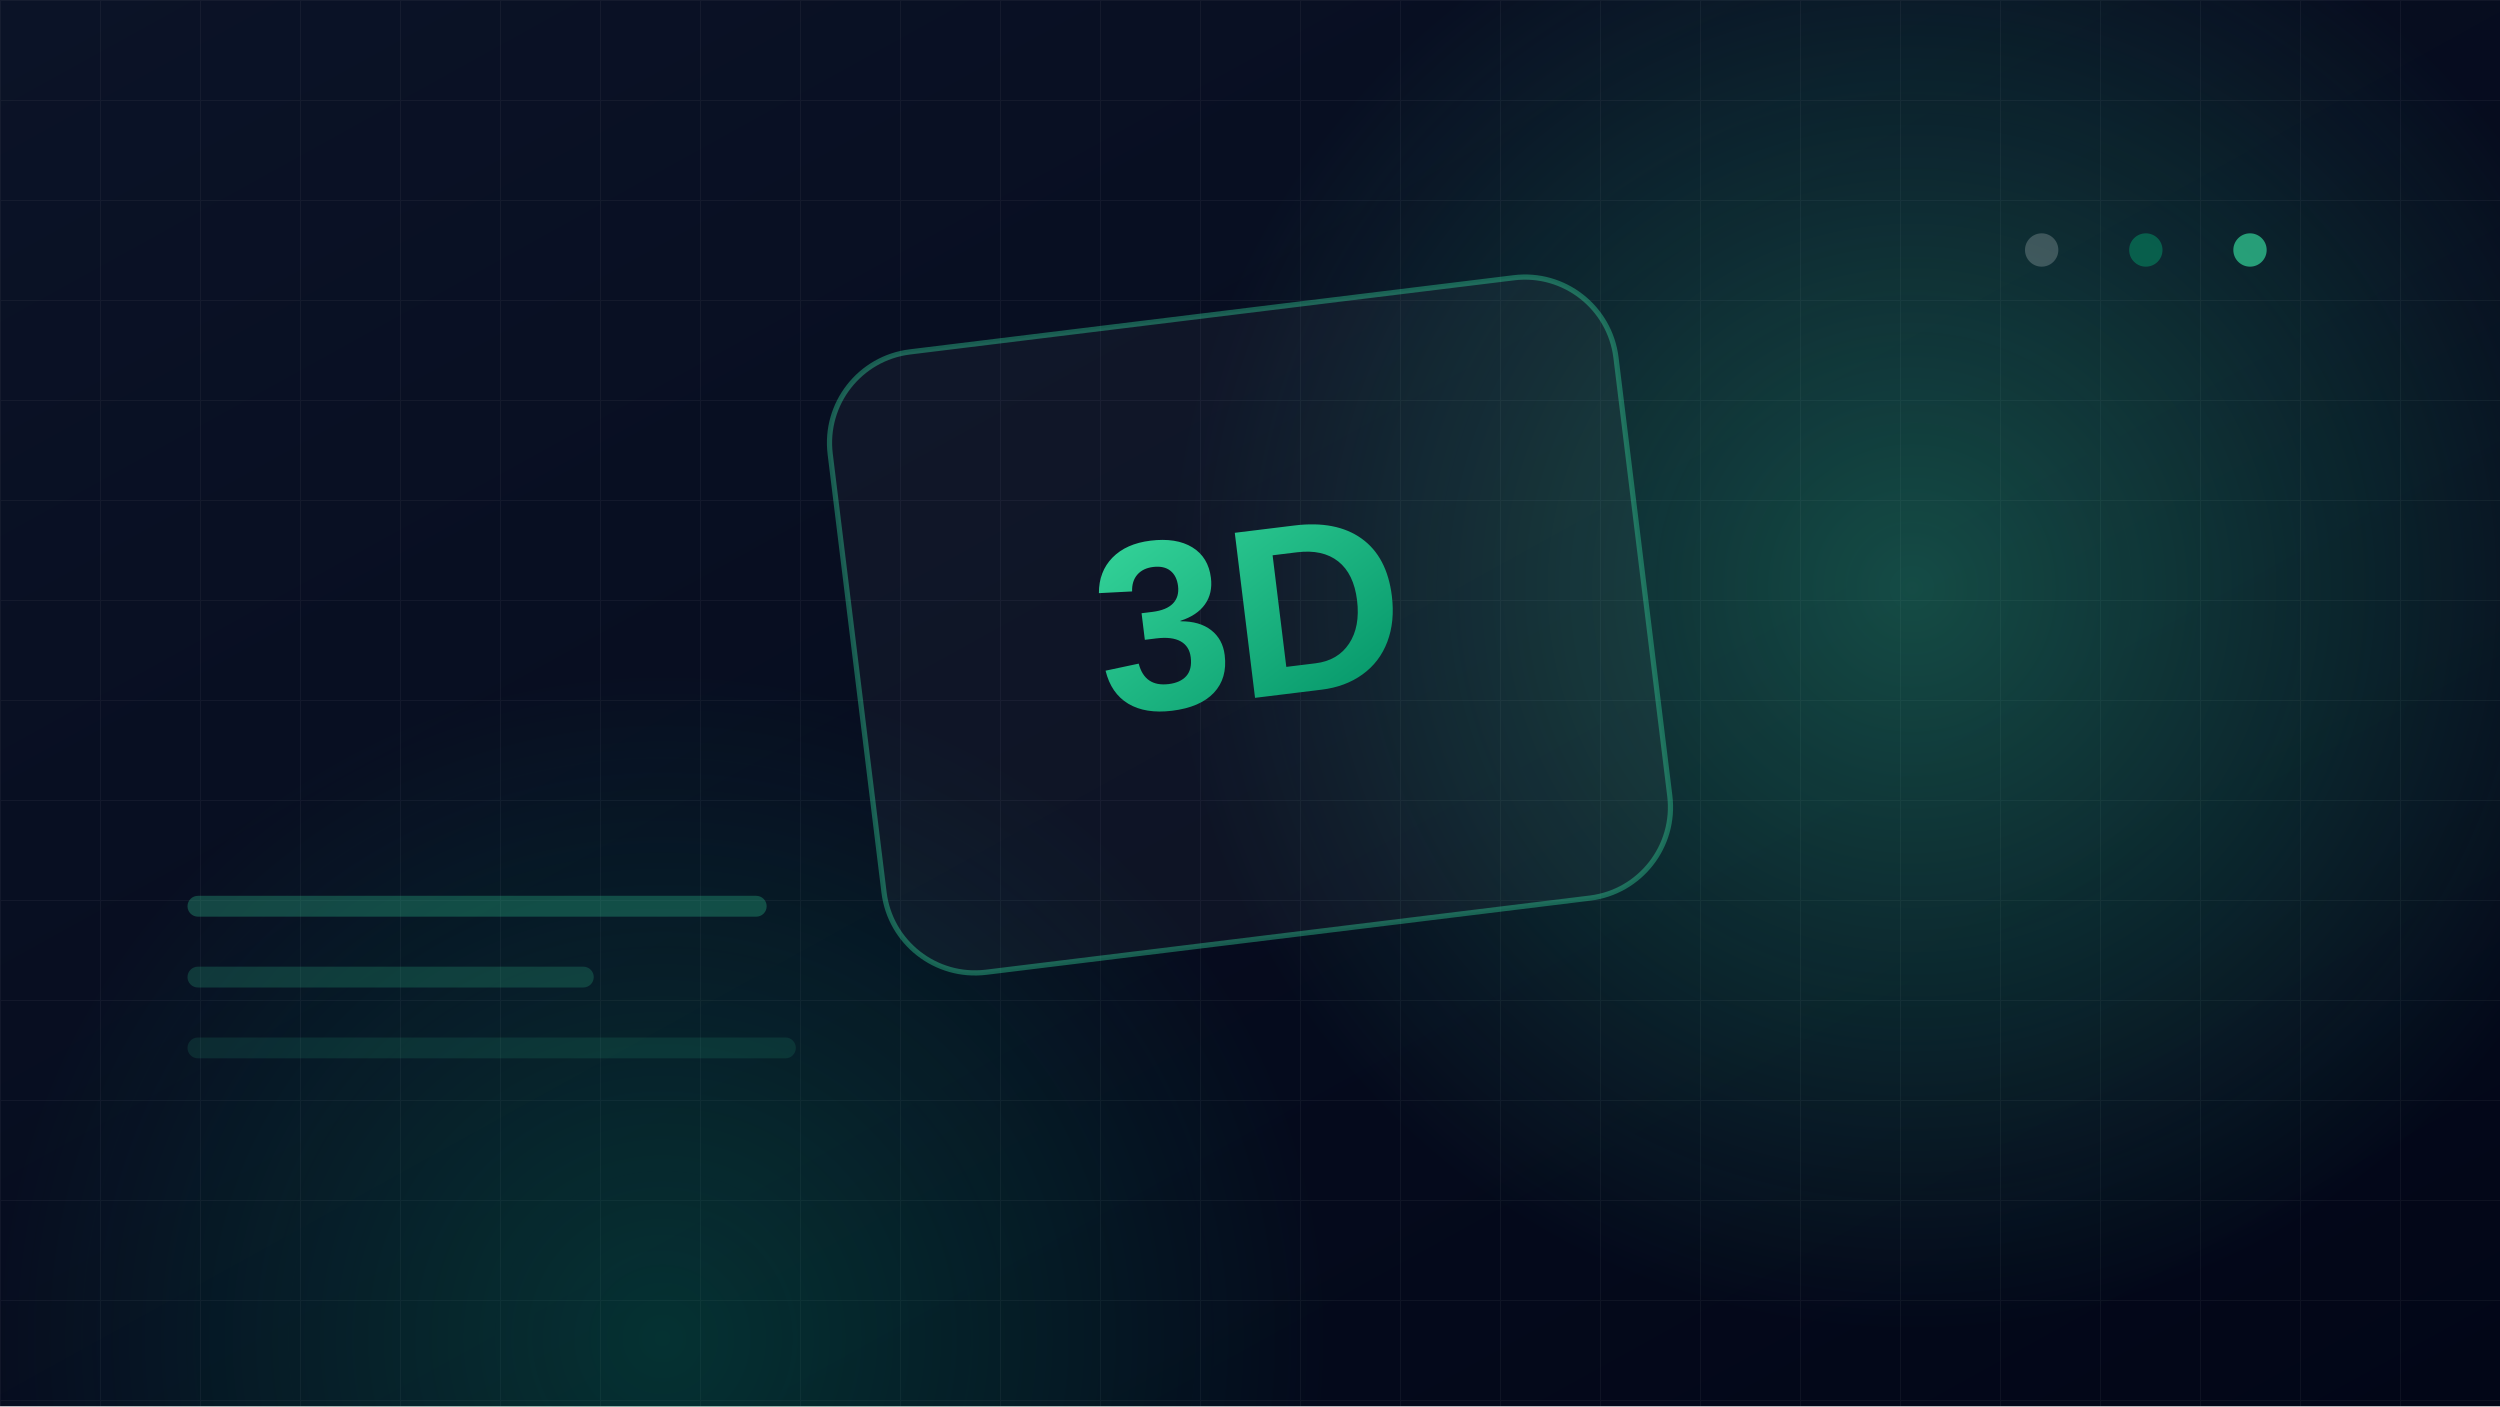
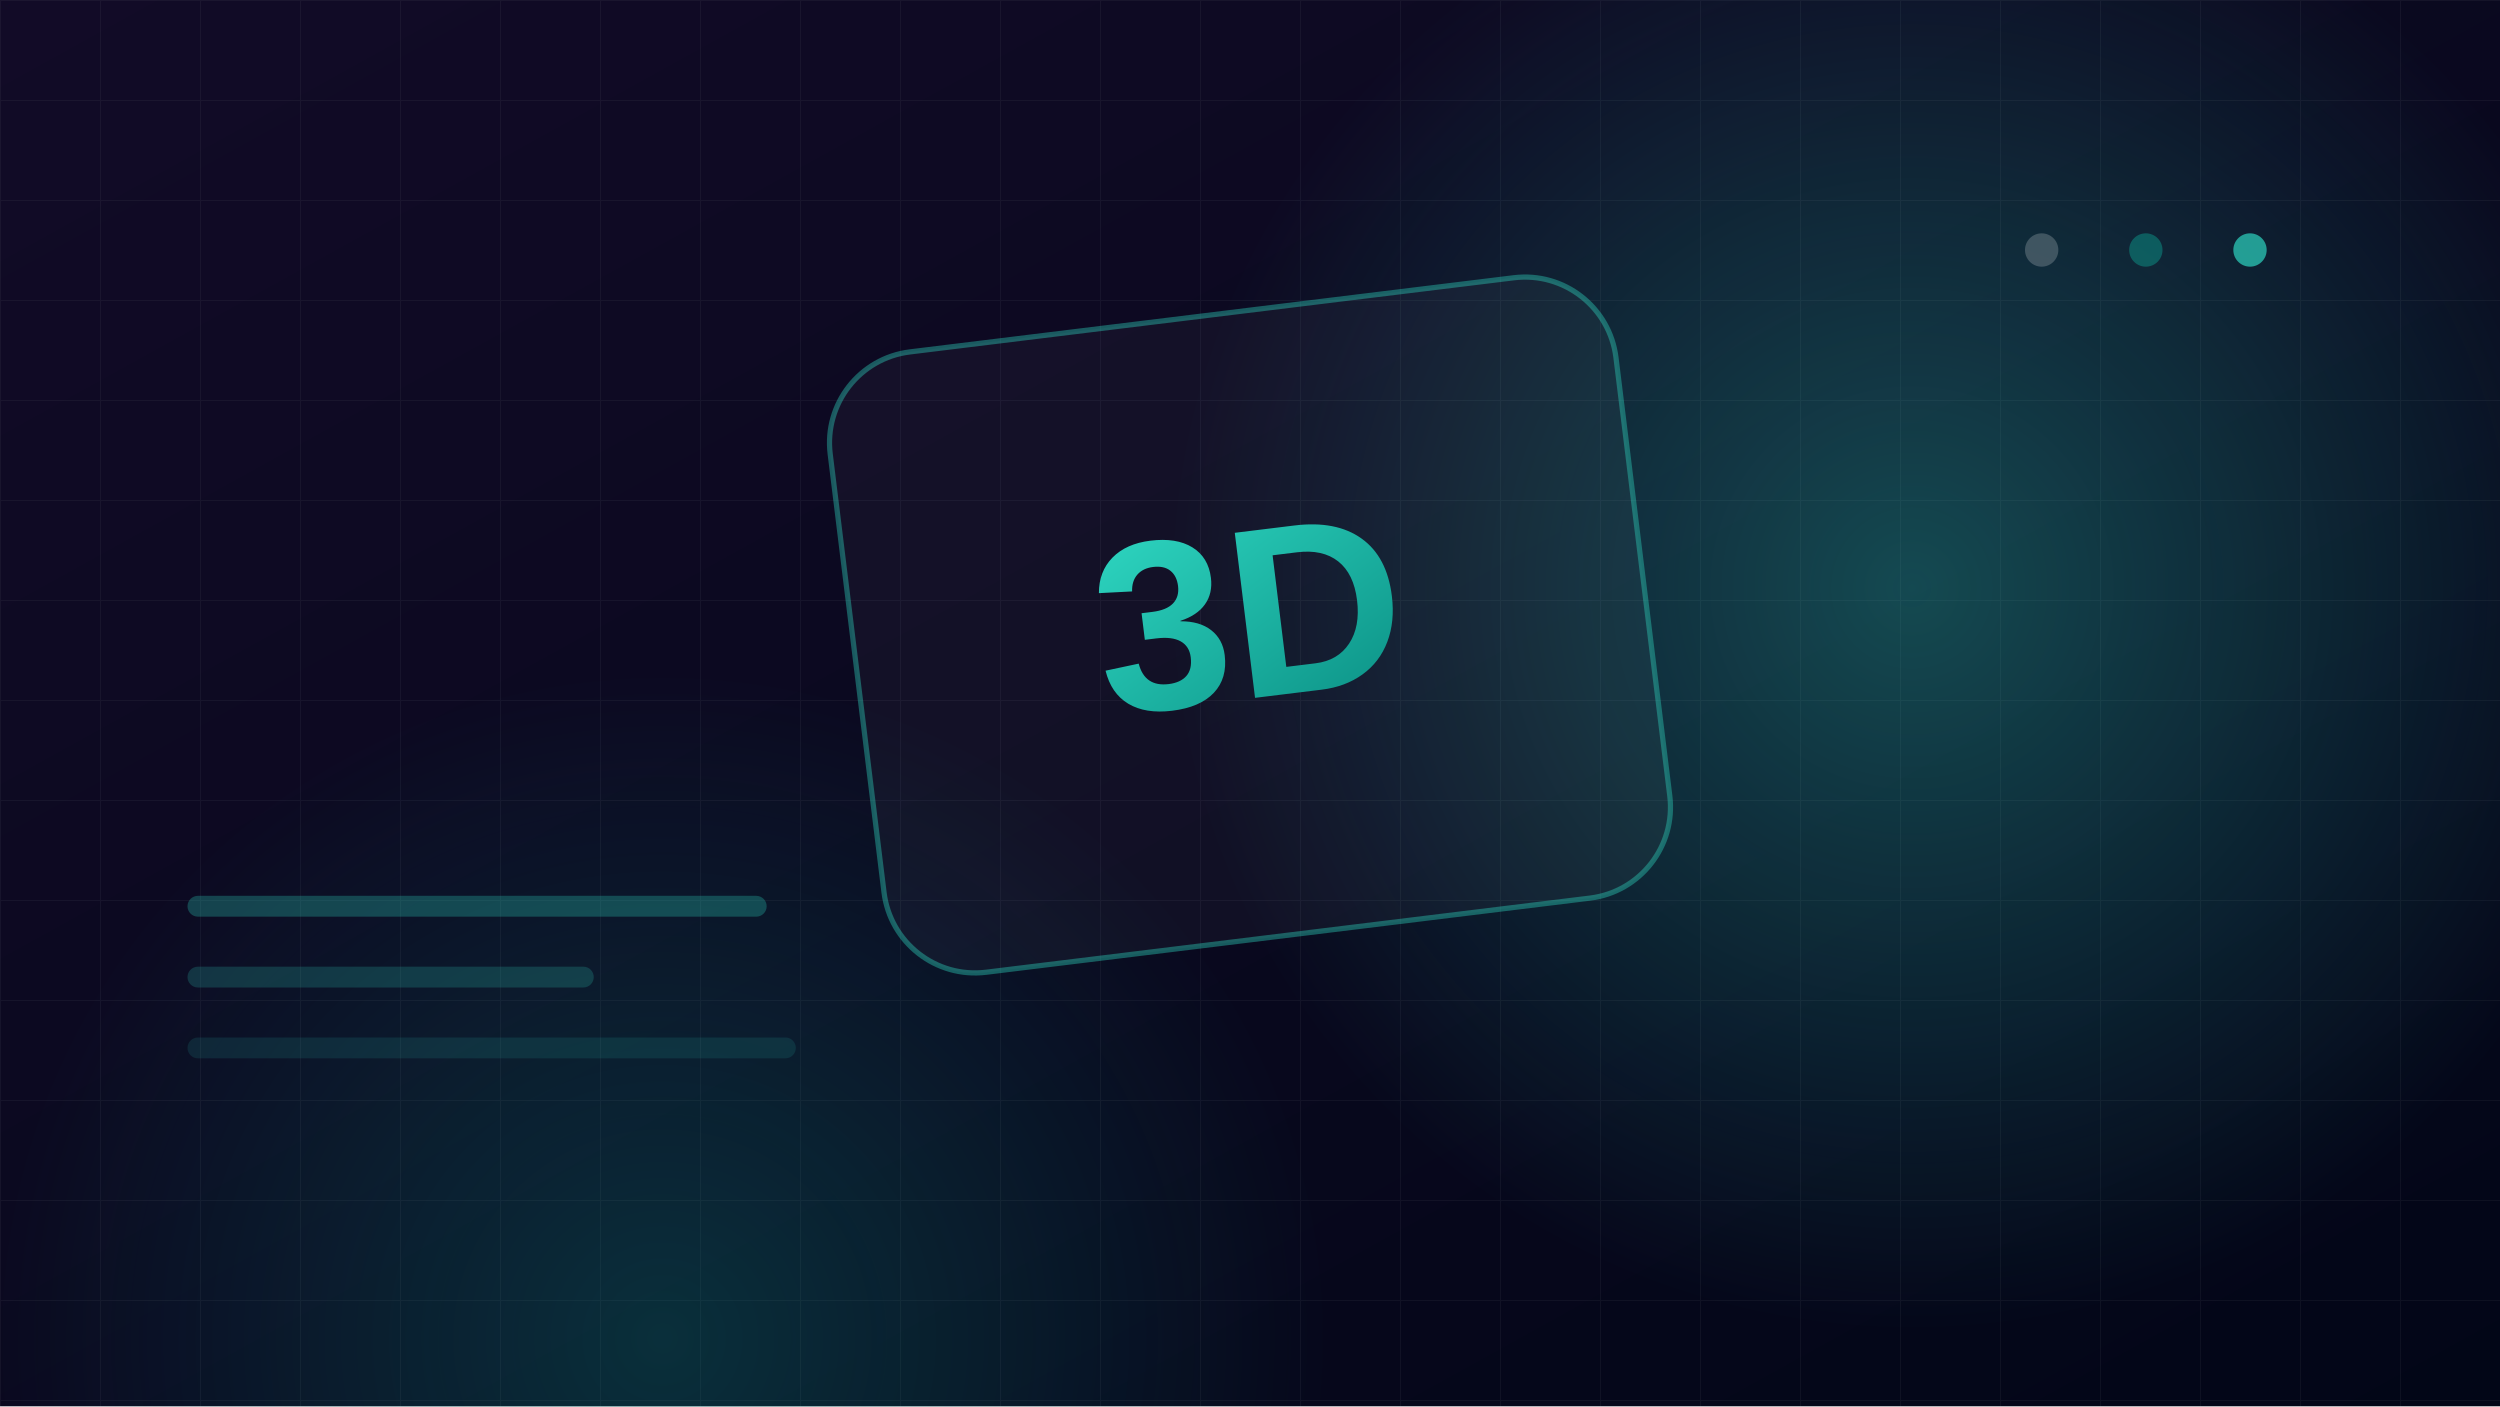
<svg xmlns="http://www.w3.org/2000/svg" width="1200" height="675" viewBox="0 0 1200 675">
  <defs>
    <linearGradient id="bg" x1="0" y1="0" x2="1" y2="1">
-       <stop offset="0" stop-color="#0b1327" />
+       <stop offset="0" stop-color="#120b27" />
      <stop offset="1" stop-color="#020617" />
    </linearGradient>
    <radialGradient id="glow1" cx="0.5" cy="0.5" r="0.5">
-       <stop offset="0" stop-color="#34d399" stop-opacity="0.32" />
-       <stop offset="1" stop-color="#34d399" stop-opacity="0" />
+       <stop offset="0" stop-color="#2dd4bf" stop-opacity="0.32" />
+       <stop offset="1" stop-color="#2dd4bf" stop-opacity="0" />
    </radialGradient>
    <radialGradient id="glow2" cx="0.5" cy="0.5" r="0.5">
-       <stop offset="0" stop-color="#059669" stop-opacity="0.28" />
-       <stop offset="1" stop-color="#059669" stop-opacity="0" />
+       <stop offset="0" stop-color="#0d9488" stop-opacity="0.28" />
+       <stop offset="1" stop-color="#0d9488" stop-opacity="0" />
    </radialGradient>
    <linearGradient id="mono" x1="0" y1="0" x2="1" y2="1">
-       <stop offset="0" stop-color="#34d399" />
-       <stop offset="1" stop-color="#059669" />
+       <stop offset="0" stop-color="#2dd4bf" />
+       <stop offset="1" stop-color="#0d9488" />
    </linearGradient>
    <pattern id="grid" width="48" height="48" patternUnits="userSpaceOnUse">
      <path d="M 48 0 L 0 0 0 48" fill="none" stroke="#ffffff" stroke-opacity="0.045" stroke-width="1" />
    </pattern>
  </defs>
  <rect width="1200" height="675" fill="url(#bg)" />
  <rect width="1200" height="675" fill="url(#grid)" />
  <circle cx="918" cy="282" r="360" fill="url(#glow1)" />
  <circle cx="318" cy="642" r="320" fill="url(#glow2)" />
  <g transform="rotate(-7 600 300)">
-     <rect x="410" y="150" width="380" height="300" rx="44" fill="#ffffff" fill-opacity="0.035" stroke="#34d399" stroke-opacity="0.4" stroke-width="2.5" />
+     <rect x="410" y="150" width="380" height="300" rx="44" fill="#ffffff" fill-opacity="0.035" stroke="#2dd4bf" stroke-opacity="0.4" stroke-width="2.5" />
    <text x="600" y="335" text-anchor="middle" font-family="'Segoe UI',Arial,sans-serif" font-size="116" font-weight="900" fill="url(#mono)">3D</text>
  </g>
-   <rect x="90" y="430" width="278" height="10" rx="5" fill="#34d399" fill-opacity="0.28" />
-   <rect x="90" y="464" width="195" height="10" rx="5" fill="#34d399" fill-opacity="0.2" />
-   <rect x="90" y="498" width="292" height="10" rx="5" fill="#34d399" fill-opacity="0.12" />
-   <circle cx="1080" cy="120" r="8" fill="#34d399" fill-opacity="0.7" />
-   <circle cx="1030" cy="120" r="8" fill="#059669" fill-opacity="0.5" />
+   <rect x="90" y="430" width="278" height="10" rx="5" fill="#2dd4bf" fill-opacity="0.28" />
+   <rect x="90" y="464" width="195" height="10" rx="5" fill="#2dd4bf" fill-opacity="0.2" />
+   <rect x="90" y="498" width="292" height="10" rx="5" fill="#2dd4bf" fill-opacity="0.12" />
+   <circle cx="1080" cy="120" r="8" fill="#2dd4bf" fill-opacity="0.7" />
+   <circle cx="1030" cy="120" r="8" fill="#0d9488" fill-opacity="0.5" />
  <circle cx="980" cy="120" r="8" fill="#ffffff" fill-opacity="0.2" />
</svg>
